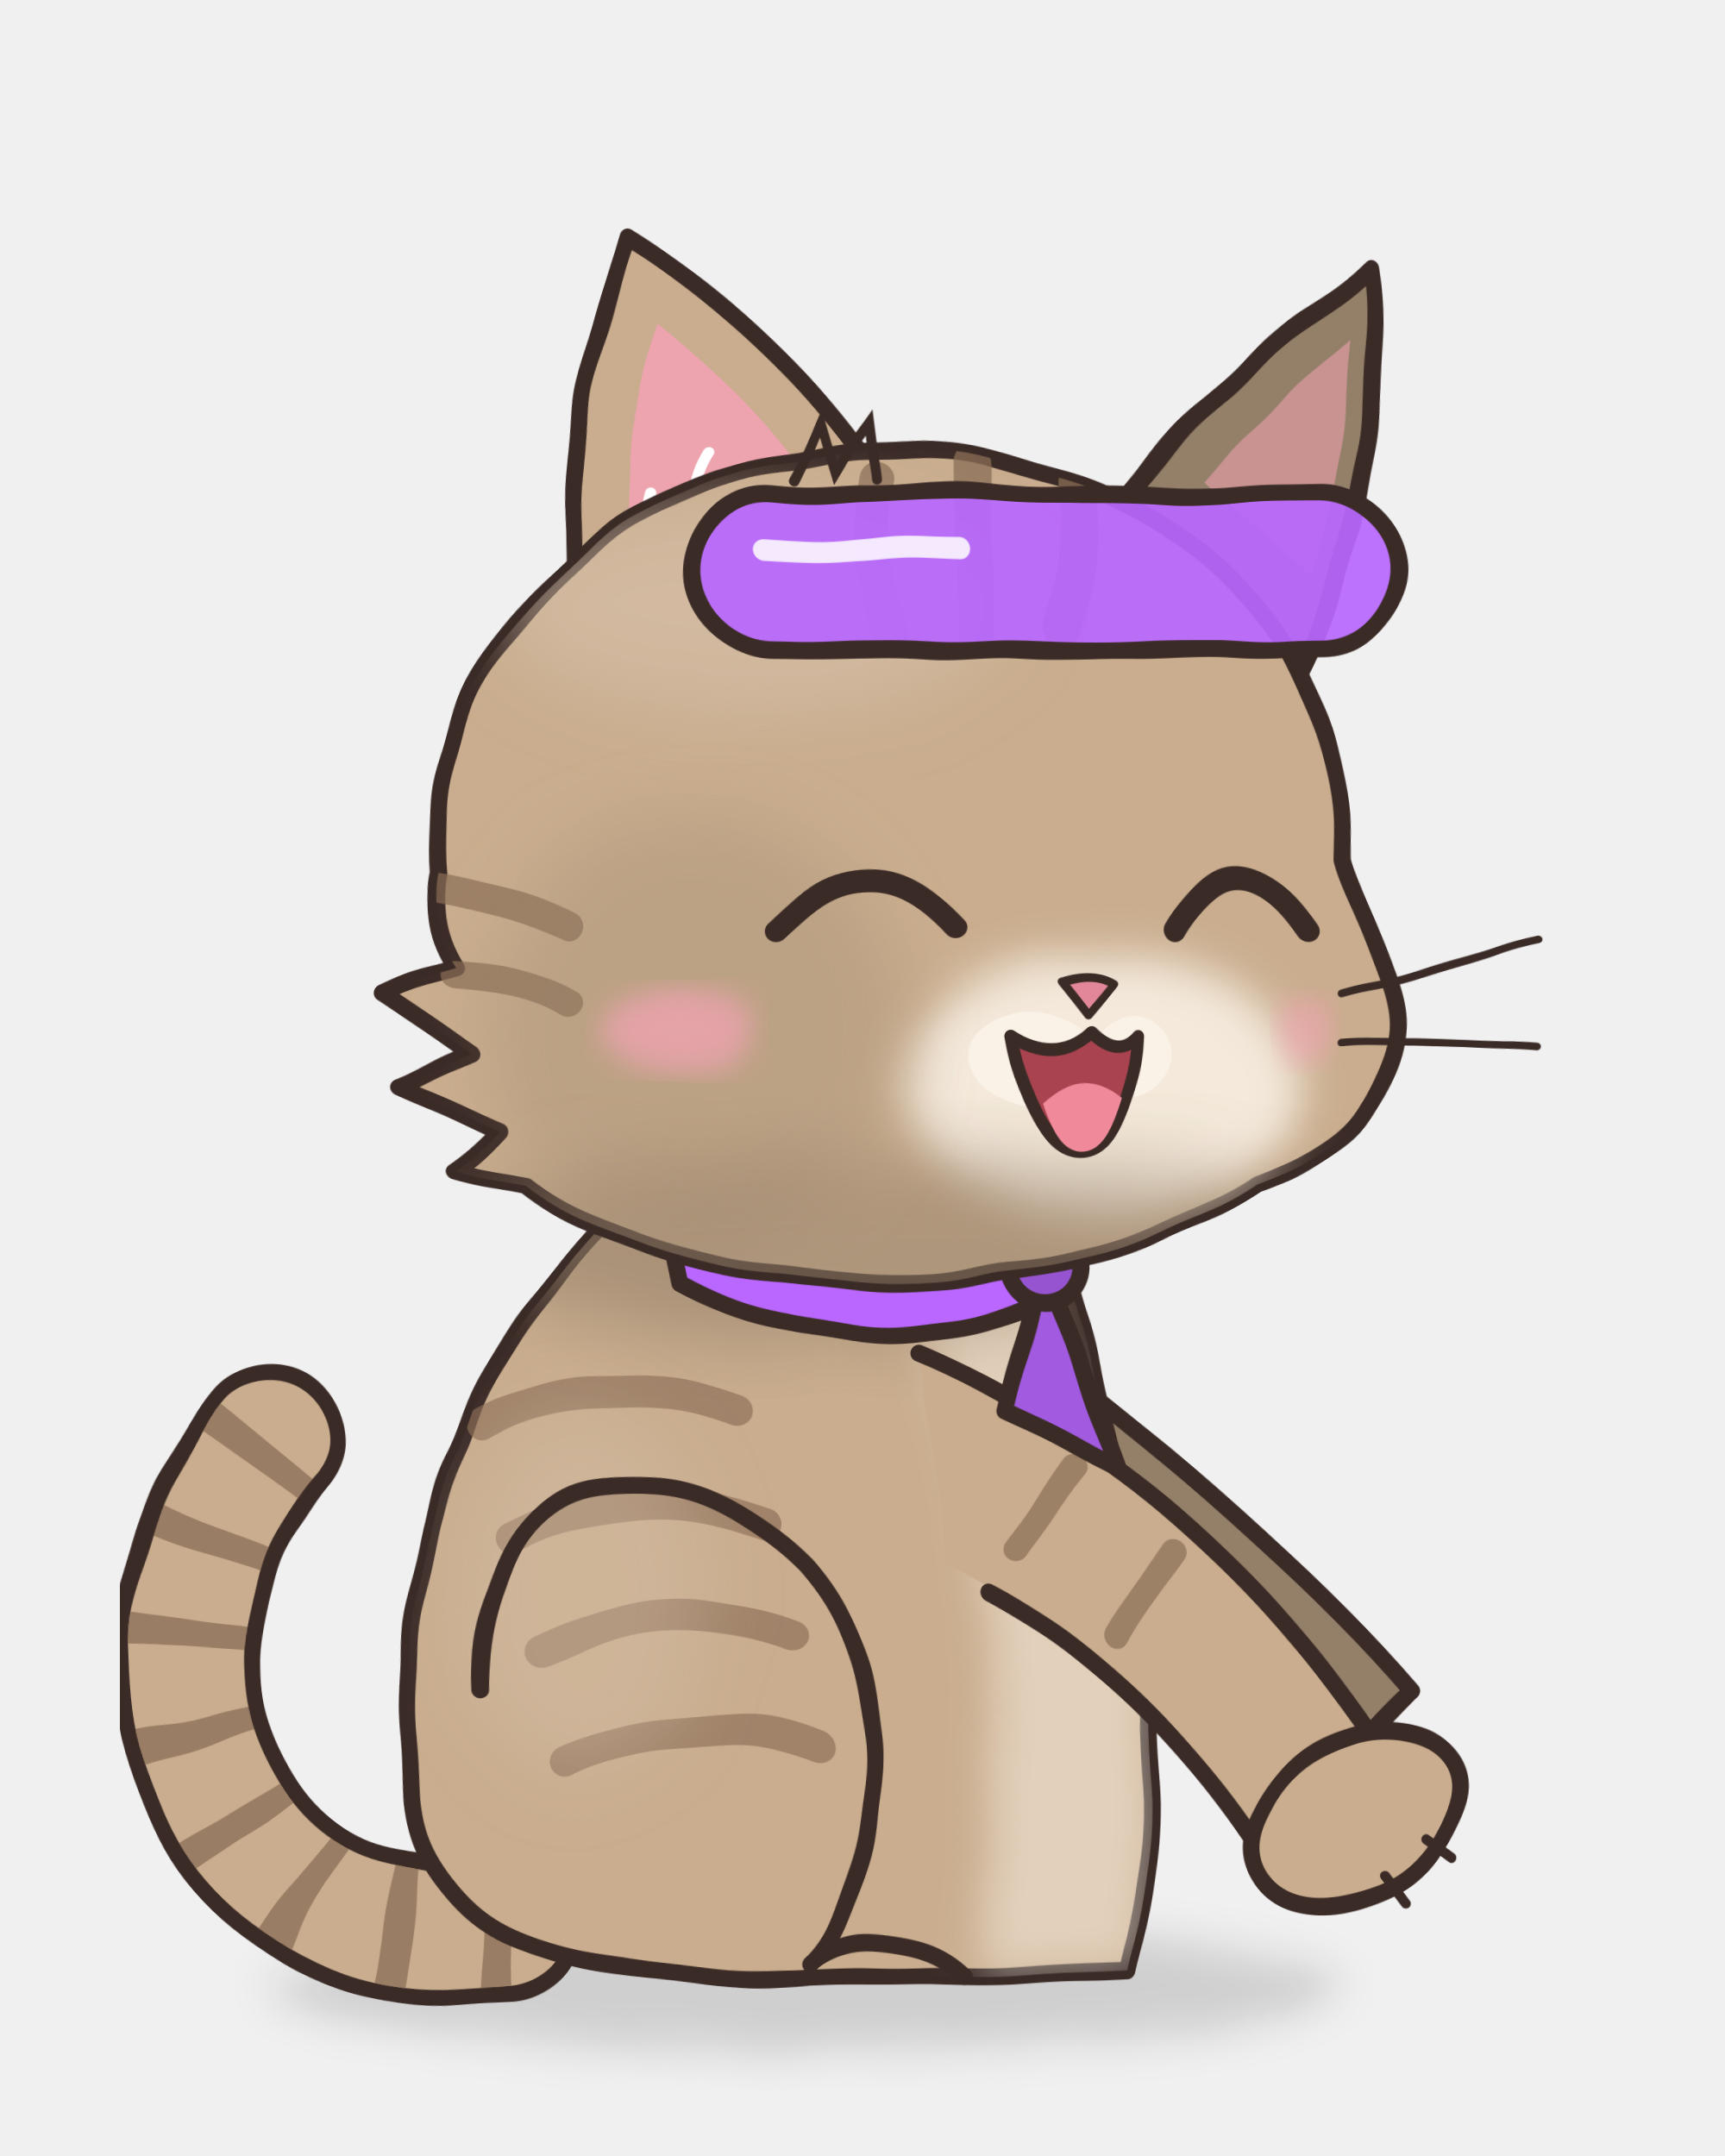
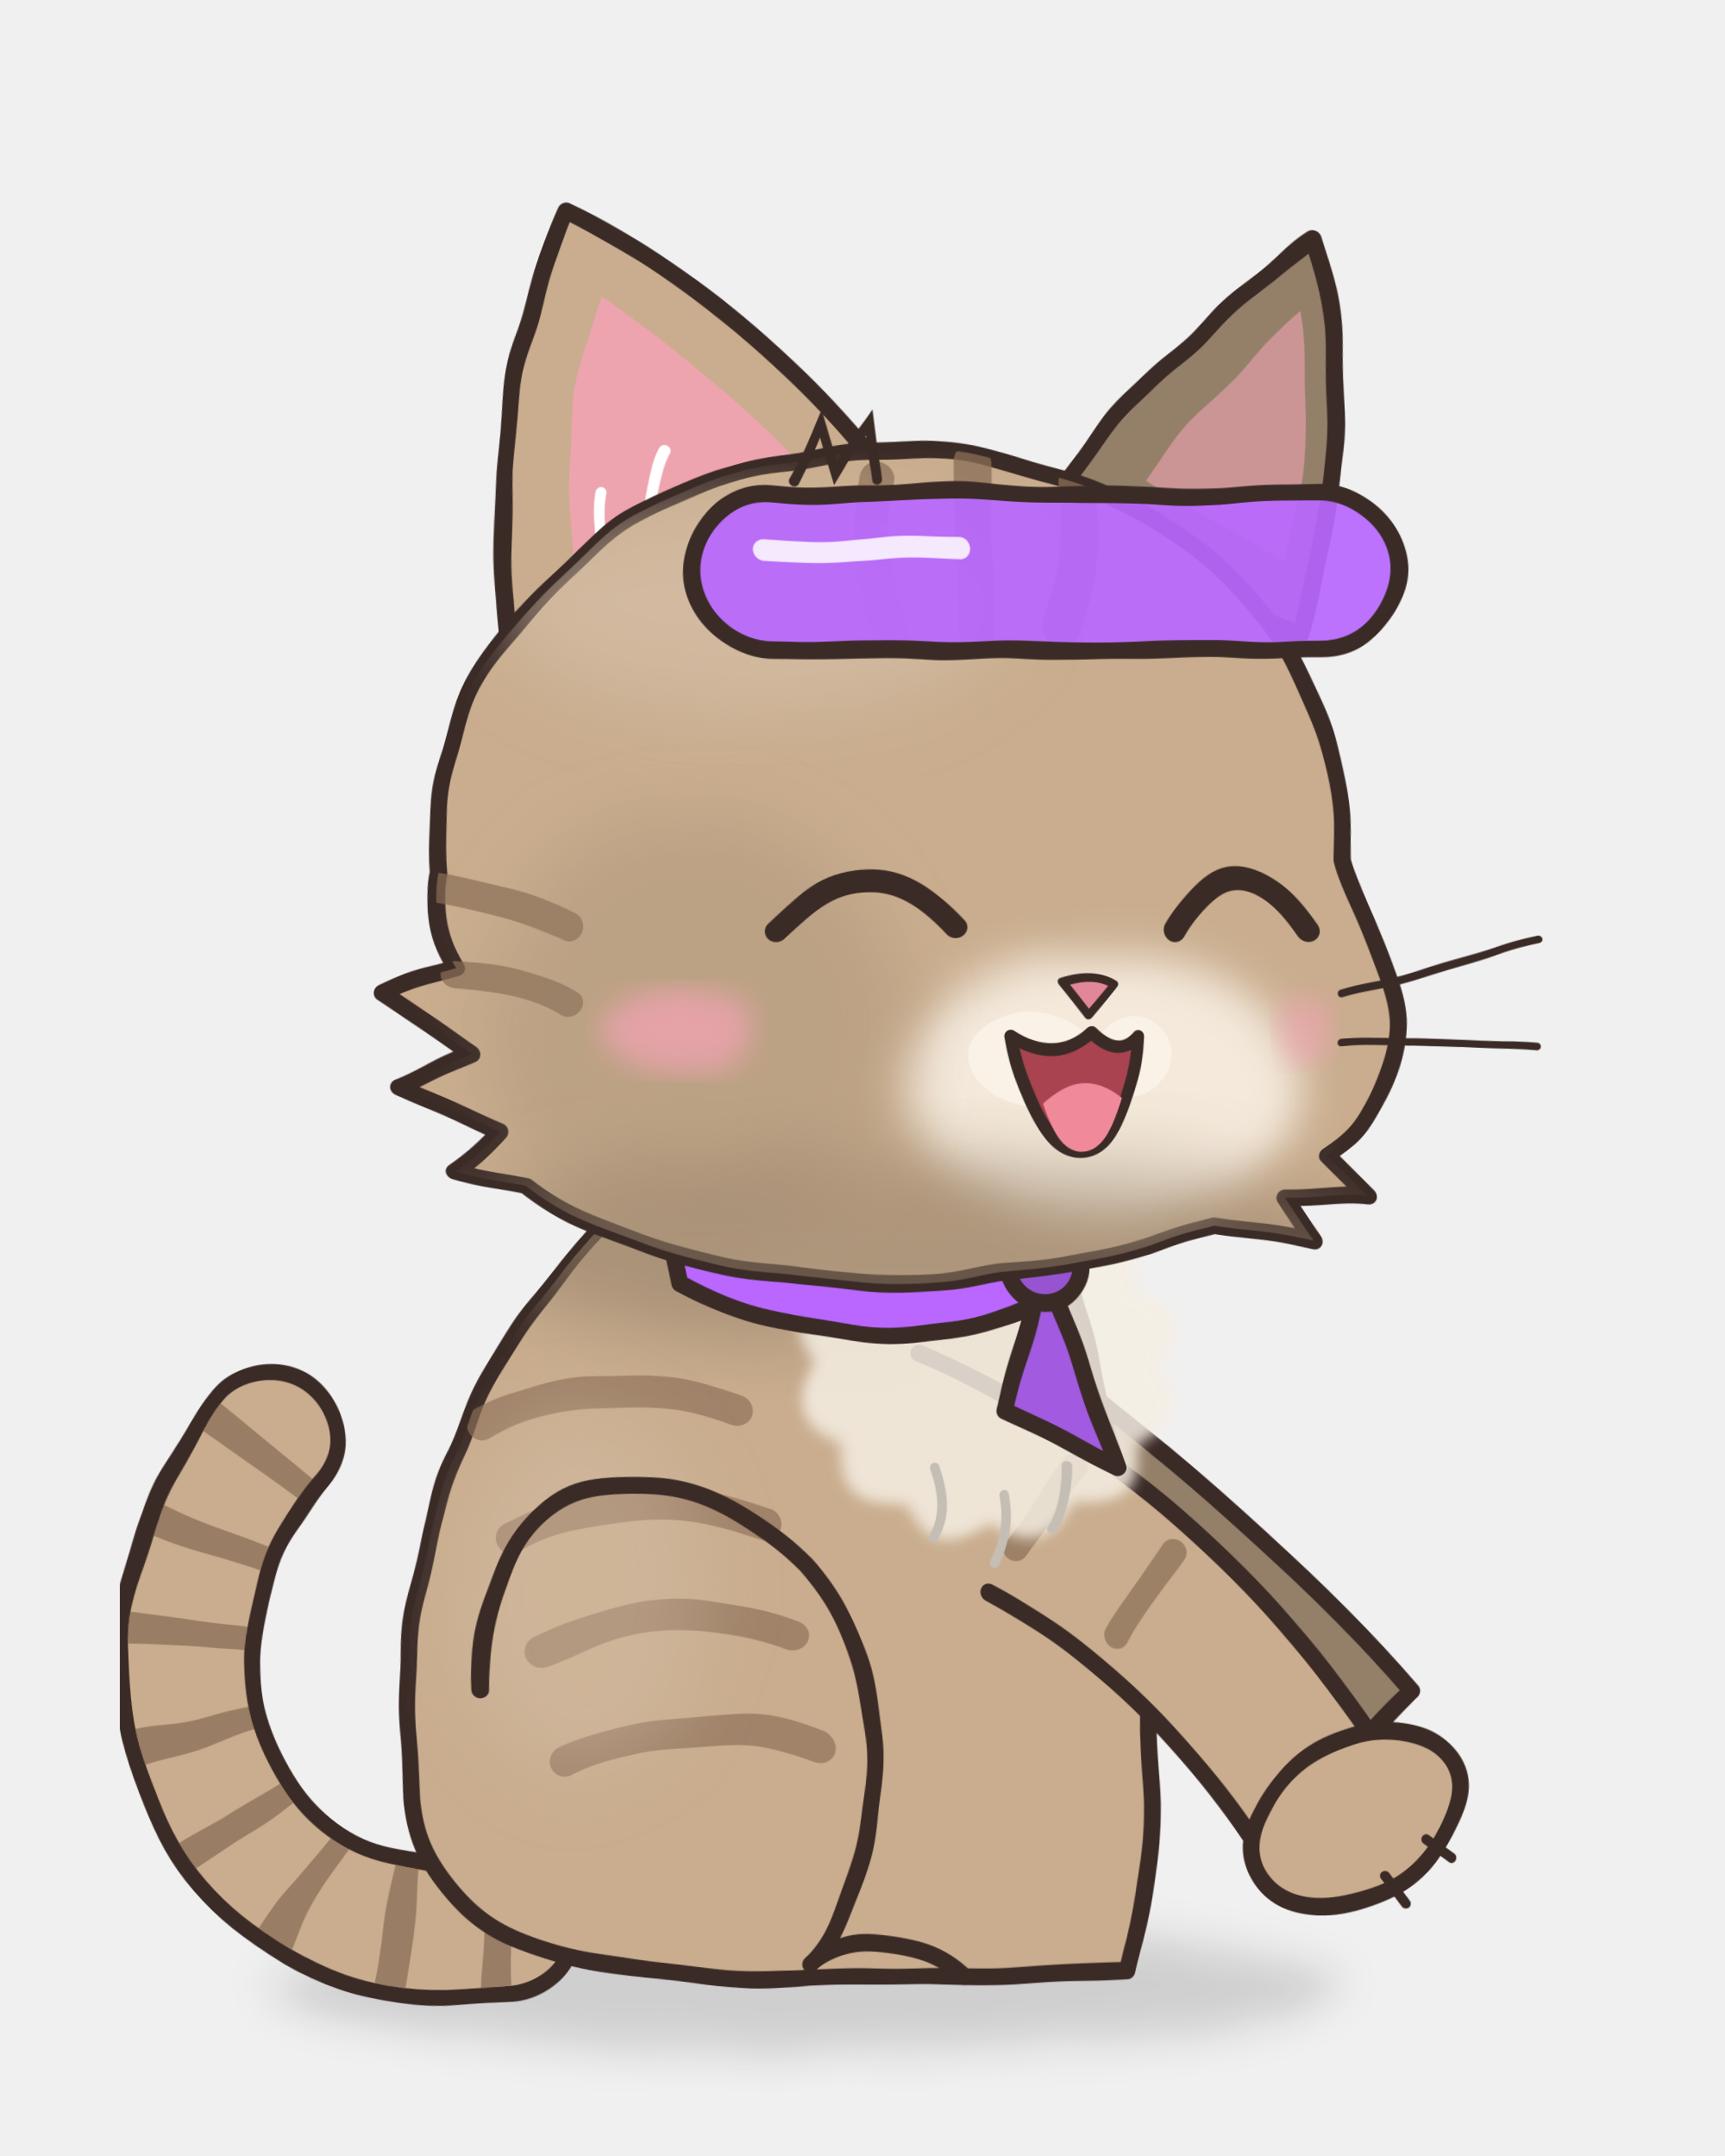
<svg xmlns="http://www.w3.org/2000/svg" viewBox="-104 -252 208 260">
  <defs>
    <filter id="ink" x="-5%" y="-5%" width="110%" height="110%">
      <feTurbulence type="fractalNoise" baseFrequency=".05" numOctaves="2" seed="3" result="n" />
      <feDisplacementMap in="SourceGraphic" in2="n" scale="2.2" />
    </filter>
    <filter id="pencil">
      <feTurbulence type="fractalNoise" baseFrequency="1.1 .35" numOctaves="2" seed="5" />
      <feColorMatrix values="0 0 0 0 .25  0 0 0 0 .2  0 0 0 0 .18  0 0 0 .22 -.02" />
      <feComposite in2="SourceGraphic" operator="in" />
    </filter>
    <filter id="blur1">
      <feGaussianBlur stdDeviation="1" />
    </filter>
    <filter id="blur2">
      <feGaussianBlur stdDeviation="2" />
    </filter>
    <filter id="blur3" x="-30%" y="-30%" width="160%" height="160%">
      <feGaussianBlur stdDeviation="3" />
    </filter>
    <filter id="blur4" x="-30%" y="-30%" width="160%" height="160%">
      <feGaussianBlur stdDeviation="5" />
    </filter>
  </defs>
  <g transform="translate(0 -150) scale(.85) translate(-120 -94)">
    <defs>
      <clipPath id="hscyberpunkwhitehappy">
-         <path d="M60 98 C58 60 90 38 124 38 C160 38 188 60 188 96 C190 104 196 112 196 120 C196 130 188 138 176 142 C164 150 144 156 124 156 C102 156 82 150 72 142 L62 140 L68 134 L54 128 L64 123 L52 115 L62 111 C59 106 59 102 60 98 Z" />
+         <path d="M60 98 C58 60 90 38 124 38 C160 38 188 60 188 96 C190 104 196 112 196 120 C196 128 192 134 186 138 L192 144 L180 144 L184 150 L170 148 C164 150 144 156 124 156 C102 156 82 150 72 142 L62 140 L68 134 L54 128 L64 123 L52 115 L62 111 C59 106 59 102 60 98 Z" />
      </clipPath>
      <clipPath id="bscyberpunkwhitehappy">
        <path d="M100 138 C68 150 52 194 56 228 C58 250 80 256 112 254 L158 254 C164 232 160 196 150 158 Z" />
      </clipPath>
    </defs>
    <g filter="url(#ink)">
      <ellipse cx="112" cy="256" rx="76" ry="9" fill="#000" opacity=".14" filter="url(#blur3)" />
      <path d="M70 248 C22 252 14 204 36 178" stroke="#3b2b27" stroke-width="21" fill="none" stroke-linecap="round" />
      <path d="M70 248 C22 252 14 204 36 178" stroke="#c9ad8e" stroke-width="16.5" fill="none" stroke-linecap="round" />
      <path d="M70 248 C22 252 14 204 36 178" stroke="#8a6d55" stroke-width="16.5" fill="none" stroke-dasharray="4 10" opacity=".75" />
      <path d="M150 170 C168 184 186 200 198 214 L186 226 C174 214 158 200 146 192 Z" stroke="#3b2b27" stroke-width="2.4" stroke-linejoin="round" stroke-linecap="round" fill="#948069" />
      <path d="M100 138 C68 150 52 194 56 228 C58 250 80 256 112 254 L158 254 C164 232 160 196 150 158 Z" stroke="#3b2b27" stroke-width="2.4" stroke-linejoin="round" stroke-linecap="round" fill="#c9ad8e" />
      <g clip-path="url(#bscyberpunkwhitehappy)">
-         <path d="M126 140 C150 150 166 200 160 254 L136 254 C142 210 136 170 120 146Z" fill="#fbf3e8" opacity=".5" filter="url(#blur3)" />
        <path d="M66 176 q18 -8 36 -2" stroke="#8a6d55" stroke-width="4.5" fill="none" stroke-linecap="round" opacity=".65" />
        <path d="M70 192 q18 -8 36 -2" stroke="#8a6d55" stroke-width="4.5" fill="none" stroke-linecap="round" opacity=".65" />
        <path d="M74 208 q18 -8 36 -2" stroke="#8a6d55" stroke-width="4.5" fill="none" stroke-linecap="round" opacity=".65" />
        <path d="M78 224 q18 -8 36 -2" stroke="#8a6d55" stroke-width="4.5" fill="none" stroke-linecap="round" opacity=".65" />
        <ellipse cx="110" cy="150" rx="44" ry="14" fill="#948069" opacity=".6" filter="url(#blur4)" />
        <ellipse cx="80" cy="200" rx="18" ry="26" fill="#d8c3ad" opacity=".35" filter="url(#blur4)" />
      </g>
      <path d="M66 214 C64 182 92 176 112 196 C126 212 124 240 112 252" fill="none" stroke="#3b2b27" stroke-width="2.4" stroke-linejoin="round" stroke-linecap="round" />
      <path d="M112 252 C116 248 128 248 134 254" fill="none" stroke="#3b2b27" stroke-width="2.4" stroke-linejoin="round" stroke-linecap="round" />
      <path d="M128 166 C152 176 176 196 192 220 L176 236 C164 218 148 204 132 196 Z" fill="#c9ad8e" />
      <path d="M128 166 C152 176 176 196 192 220" fill="none" stroke="#3b2b27" stroke-width="2.4" stroke-linejoin="round" stroke-linecap="round" />
      <path d="M176 236 C164 218 150 206 138 200" fill="none" stroke="#3b2b27" stroke-width="2.4" stroke-linejoin="round" stroke-linecap="round" />
      <path d="M150 182 l-8 12 M164 194 l-8 12" stroke="#8a6d55" stroke-width="3.5" stroke-linecap="round" opacity=".7" />
      <ellipse cx="190" cy="232" rx="16" ry="11" stroke="#3b2b27" stroke-width="2.4" stroke-linejoin="round" stroke-linecap="round" fill="#c9ad8e" transform="rotate(-30 190 232)" />
      <path d="M194 240 l3 4 M200 235 l4 3" stroke="#3b2b27" stroke-width="1.4" fill="none" stroke-linecap="round" />
+       <path d="M162.0 168.0 Q167.9 175.5 158.8 179.0 Q159.9 188.5 150.0 187.1 Q146.0 196.0 138.0 190.0 Q130.0 196.0 126.0 187.1 Q116.1 188.5 117.2 179.0 Q108.1 175.5 114.0 168.0 Q108.1 160.5 117.2 157.0 Q116.1 147.5 126.0 148.9 Q130.0 140.0 138.0 146.0 Q146.0 140.0 150.0 148.9 Q159.9 147.5 158.8 157.0 Q167.9 160.5 162.0 168.0Z" fill="#f5eee3" opacity="0.85" filter="url(#blur1)" />
+       <path d="M130 182 q2 6 0 10 M140 186 q1 6 -1 10 M149 182 q0 6 -2 9" stroke="#c4beb5" stroke-width="1.4" fill="none" stroke-linecap="round" />
      <path d="M92 144 Q122 160 150 148 L148 158 Q120 170 94 156 Z" stroke="#3b2b27" stroke-width="2.4" stroke-linejoin="round" stroke-linecap="round" fill="#b967ff" />
      <path d="M146 154 L156 182 L140 174 Z" stroke="#3b2b27" stroke-width="2.4" stroke-linejoin="round" stroke-linecap="round" fill="#a25ae0" />
      <circle cx="146" cy="154" r="5" stroke="#3b2b27" stroke-width="2.4" stroke-linejoin="round" stroke-linecap="round" fill="#9754d1" />
-       <path d="M154 48 C166 34 180 20 192 12 C194 32 190 52 182 70 Z" stroke="#3b2b27" stroke-width="2.4" stroke-linejoin="round" stroke-linecap="round" fill="#948069" />
-       <path d="M168 42 C176 34 184 27 189 22 C189 34 187 46 184 56 Z" fill="#f2a3b3" opacity=".55" />
-       <path d="M80 72 C77 50 79 28 87 8 C103 18 117 32 126 48 Z" stroke="#3b2b27" stroke-width="2.4" stroke-linejoin="round" stroke-linecap="round" fill="#c9ad8e" />
-       <path d="M88 62 C86 46 87 32 91 20 C101 28 109 36 116 48 Z" fill="#f2a3b3" opacity=".9" />
-       <path d="M96 54 q-1 -10 2 -16 M102 56 q0 -9 4 -13 M91 56 q-2 -8 -1 -12" stroke="#fff" stroke-width="1.6" fill="none" stroke-linecap="round" />
-       <path d="M60 98 C58 60 90 38 124 38 C160 38 188 60 188 96 C190 104 196 112 196 120 C196 130 188 138 176 142 C164 150 144 156 124 156 C102 156 82 150 72 142 L62 140 L68 134 L54 128 L64 123 L52 115 L62 111 C59 106 59 102 60 98 Z" stroke="#3b2b27" stroke-width="2.4" stroke-linejoin="round" stroke-linecap="round" fill="#c9ad8e" />
+       <path d="M144 48 C156 32 170 18 184 8 C189 26 188 46 182 64 Z" stroke="#3b2b27" stroke-width="2.4" stroke-linejoin="round" stroke-linecap="round" fill="#948069" />
+       <path d="M160 42 C168 32 176 24 182 18 C184 32 183 44 180 54 Z" fill="#f2a3b3" opacity=".6" />
+       <path d="M72 78 C66 54 68 28 78 4 C98 14 116 30 128 48 Z" stroke="#3b2b27" stroke-width="2.4" stroke-linejoin="round" stroke-linecap="round" fill="#c9ad8e" />
+       <path d="M80 66 C77 48 78 30 83 16 C97 26 109 36 118 48 Z" fill="#f2a3b3" opacity=".9" />
+       <path d="M90 56 q-1 -12 2 -18 M97 58 q0 -10 4 -15 M84 58 q-2 -9 -1 -14" stroke="#fff" stroke-width="1.6" fill="none" stroke-linecap="round" />
+       <path d="M60 98 C58 60 90 38 124 38 C160 38 188 60 188 96 C190 104 196 112 196 120 C196 128 192 134 186 138 L192 144 L180 144 L184 150 L170 148 C164 150 144 156 124 156 C102 156 82 150 72 142 L62 140 L68 134 L54 128 L64 123 L52 115 L62 111 C59 106 59 102 60 98 Z" stroke="#3b2b27" stroke-width="2.4" stroke-linejoin="round" stroke-linecap="round" fill="#c9ad8e" />
      <g clip-path="url(#hscyberpunkwhitehappy)">
        <path d="M122 42 q-2 10 2 22 M136 40 v24 M150 42 q2 10 -2 21" stroke="#8a6d55" stroke-width="5" fill="none" stroke-linecap="round" opacity=".75" />
        <path d="M60 100 q10 1 18 5 M62 112 q10 0 16 4" stroke="#8a6d55" stroke-width="4" fill="none" stroke-linecap="round" opacity=".7" />
        <ellipse cx="154.031" cy="128" rx="28" ry="19" fill="#fbf3e8" opacity=".85" filter="url(#blur3)" />
        <ellipse cx="104" cy="60" rx="36" ry="15" fill="#d8c3ad" opacity=".55" filter="url(#blur4)" />
        <ellipse cx="96" cy="120" rx="30" ry="30" fill="#948069" opacity=".25" filter="url(#blur4)" />
        <ellipse cx="124" cy="152" rx="70" ry="14" fill="#948069" opacity=".5" filter="url(#blur4)" />
      </g>
      <path d="M110 42 l4 -8 l2 7 l5 -7 l1 8" stroke="#3b2b27" stroke-width="1.4" fill="none" stroke-linecap="round" />
      <path d="M107.65 106 Q120.65 92 133.65 106" stroke="#3b2b27" fill="none" stroke-linecap="round" stroke-linejoin="round" stroke-width="3.2" />
      <path d="M164.329 106 Q173.737 92 183.146 106" stroke="#3b2b27" fill="none" stroke-linecap="round" stroke-linejoin="round" stroke-width="3.2" />
      <ellipse cx="93.954" cy="120" rx="11" ry="6" fill="#f2a3b3" opacity=".75" filter="url(#blur2)" />
      <ellipse cx="182.868" cy="120" rx="4" ry="5" fill="#f2a3b3" opacity=".6" filter="url(#blur2)" />
      <ellipse cx="144.031" cy="124" rx="9" ry="6.5" fill="#fbf3e8" opacity=".9" />
      <ellipse cx="158.031" cy="124" rx="6" ry="6" fill="#fbf3e8" opacity=".9" />
      <path d="M148.031 113 Q152.031 111 155.031 113 L151.531 117.5 Z" fill="#e2879a" stroke="#3b2b27" stroke-width="1.2" stroke-linejoin="round" />
      <path d="M141.031 121 Q147.031 125 152.031 120 Q156.031 124 159.031 121 Q158.031 137 151.031 137 Q144.031 137 141.031 121 Z" fill="#a8434f" stroke="#3b2b27" stroke-width="1.8" stroke-linejoin="round" />
      <path d="M145.031 130 Q151.031 125 157.031 130 Q155.031 137 151.031 137 Q147.031 137 145.031 130 Z" fill="#f08a9a" />
      <path d="M188 115 q14 -3.2 28 -7.6" stroke="#3b2b27" stroke-width="1.1" fill="none" stroke-linecap="round" />
      <path d="M188 122 q14 -0.4 28 0.8" stroke="#3b2b27" stroke-width="1.1" fill="none" stroke-linecap="round" />
      <g transform="translate(26 0)">
        <rect x="70" y="44" width="100" height="22" rx="11" stroke="#3b2b27" stroke-width="2.4" stroke-linejoin="round" stroke-linecap="round" fill="#b967ff" fill-opacity=".92" />
        <path d="M80 52 H108" stroke="#fff" stroke-width="3" stroke-linecap="round" opacity=".85" />
      </g>
    </g>
  </g>
</svg>
